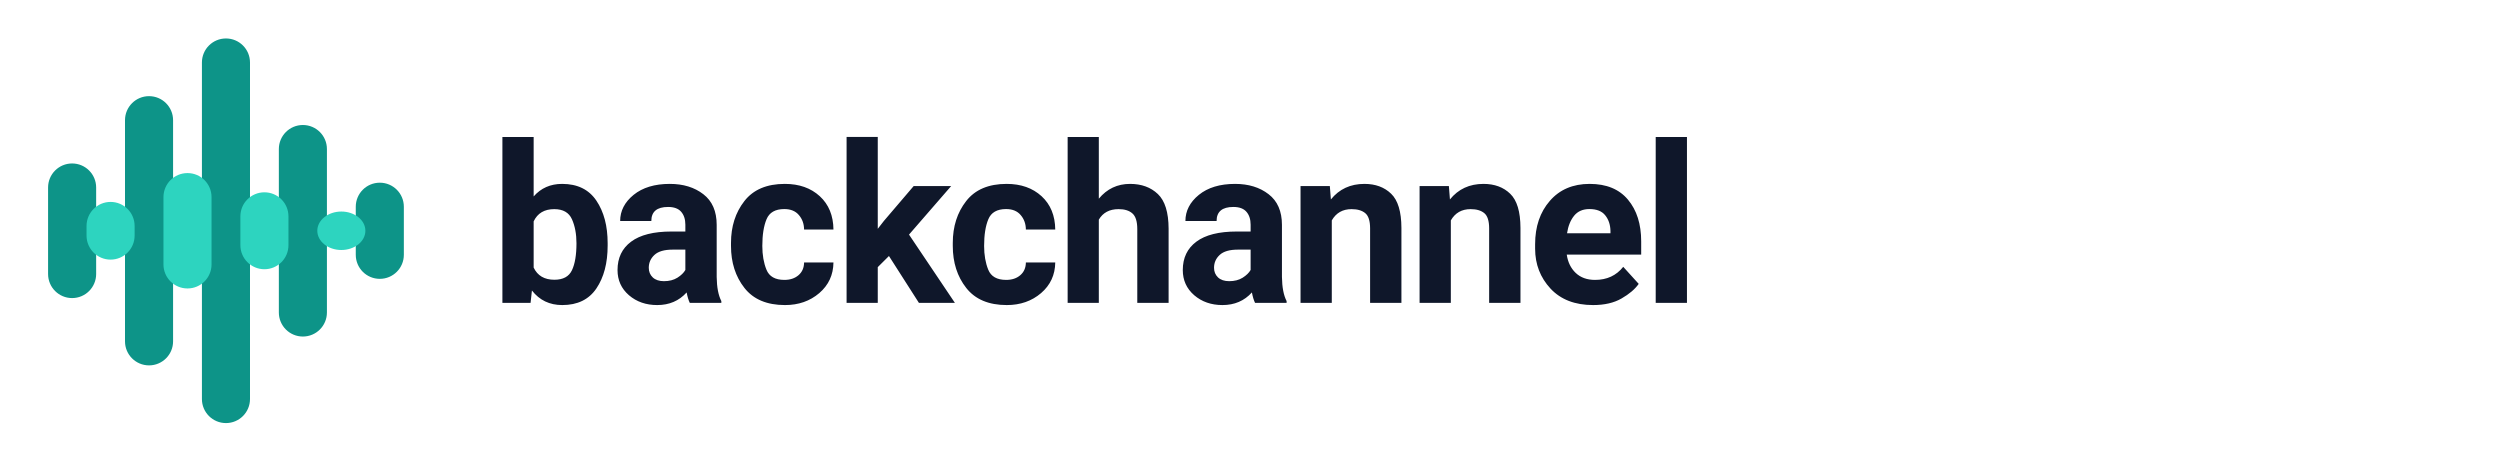
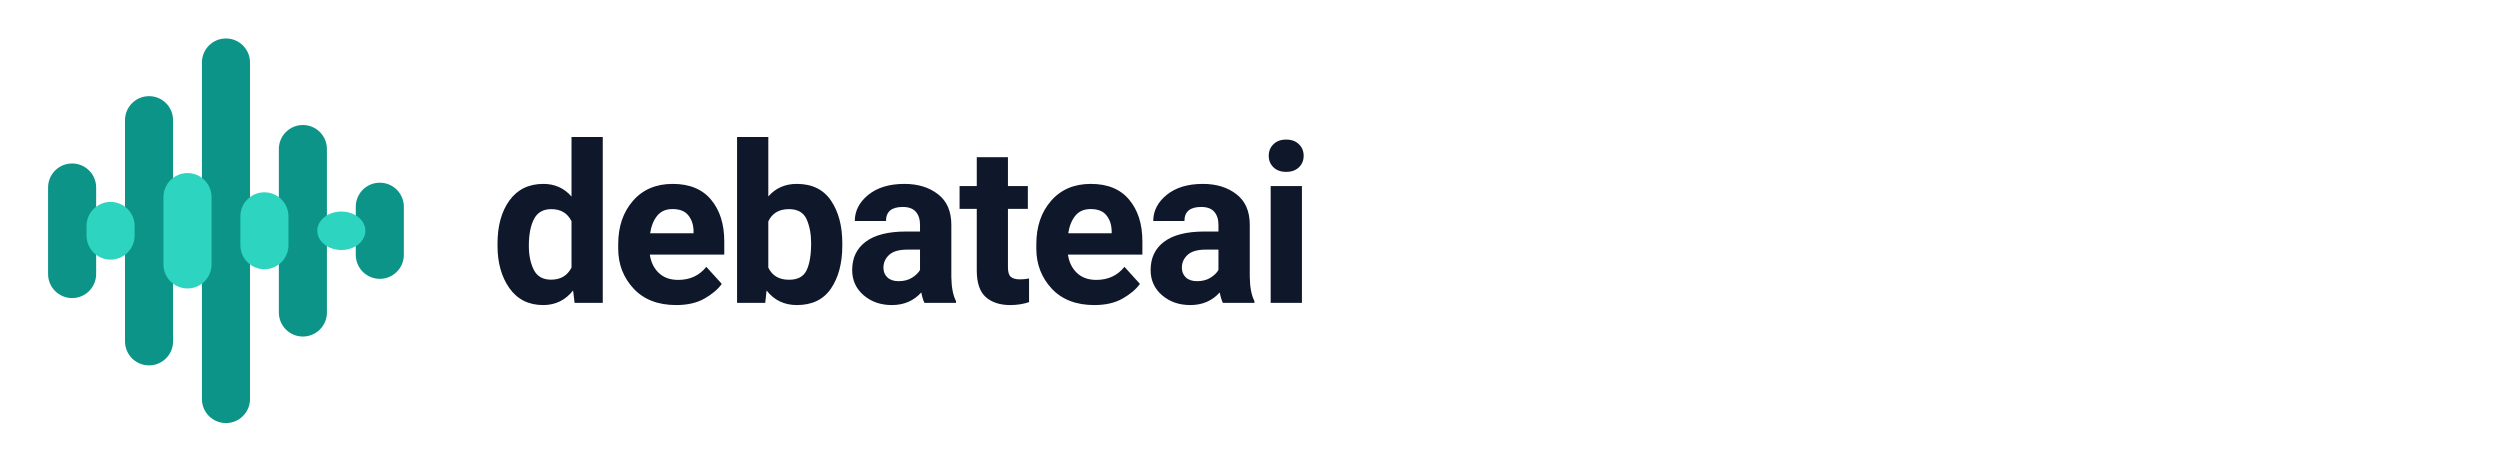
- <svg xmlns="http://www.w3.org/2000/svg" width="520" height="96" viewBox="0 0 520 96" fill="none" role="img" aria-label="Backchannel">
+ <svg xmlns="http://www.w3.org/2000/svg" width="520" height="96" viewBox="0 0 520 96" fill="none" role="img" aria-label="DebateAI">
  <style>
    .wm-text { fill: #0f172a; }
    @media (prefers-color-scheme: dark) {
      .wm-text { fill: #e2e8f0; }
    }
  </style>
  <g>
    <rect x="10" y="34" width="10" height="28" rx="5" fill="#0d9488" />
    <rect x="26" y="20" width="10" height="56" rx="5" fill="#0d9488" />
    <rect x="42" y="8" width="10" height="80" rx="5" fill="#0d9488" />
    <rect x="58" y="26" width="10" height="44" rx="5" fill="#0d9488" />
    <rect x="74" y="38" width="10" height="20" rx="5" fill="#0d9488" />
    <rect x="18" y="42" width="10" height="12" rx="5" fill="#2dd4bf" />
    <rect x="34" y="36" width="10" height="24" rx="5" fill="#2dd4bf" />
    <rect x="50" y="40" width="10" height="16" rx="5" fill="#2dd4bf" />
    <rect x="66" y="44" width="10" height="8" rx="5" fill="#2dd4bf" />
  </g>
-   <text class="wm-text" x="102" y="63" font-family="system-ui, -apple-system, 'Segoe UI', Roboto, Helvetica, Arial, sans-serif" font-size="46" font-weight="700" letter-spacing="-1">backchannel</text>
+   <text class="wm-text" x="102" y="63" font-family="system-ui, -apple-system, 'Segoe UI', Roboto, Helvetica, Arial, sans-serif" font-size="46" font-weight="700" letter-spacing="-1">debateai</text>
</svg>
